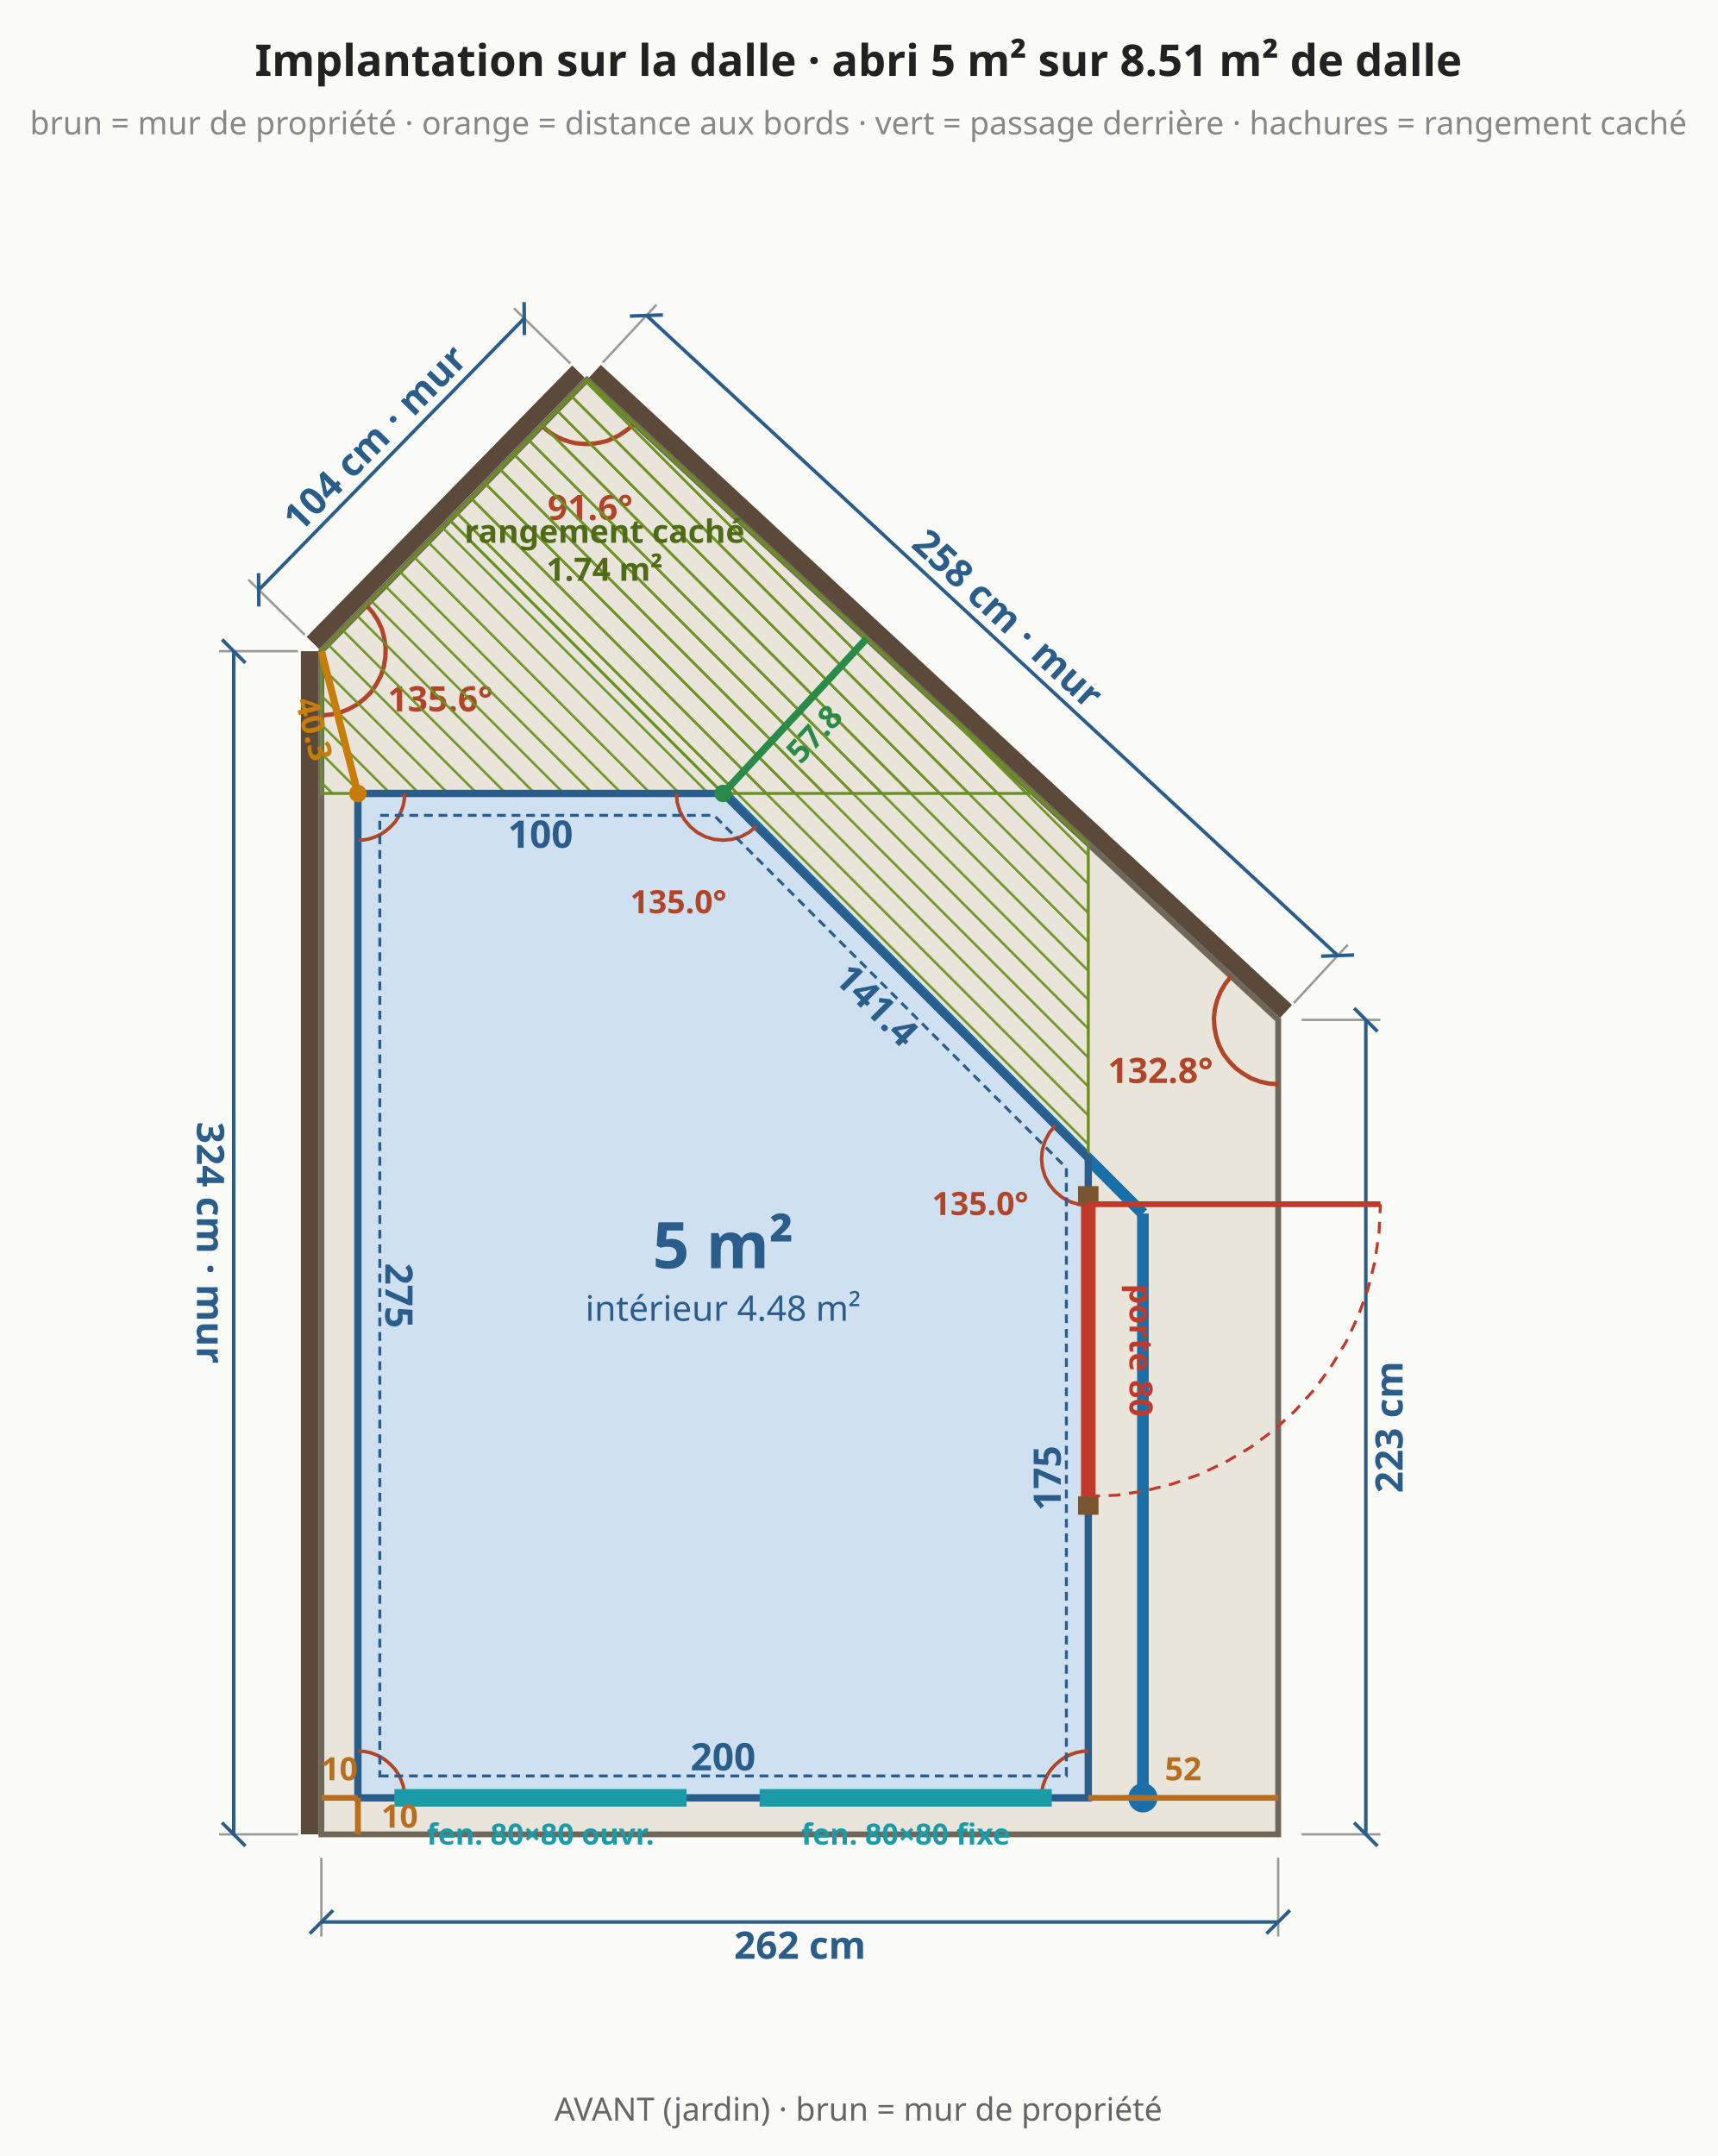
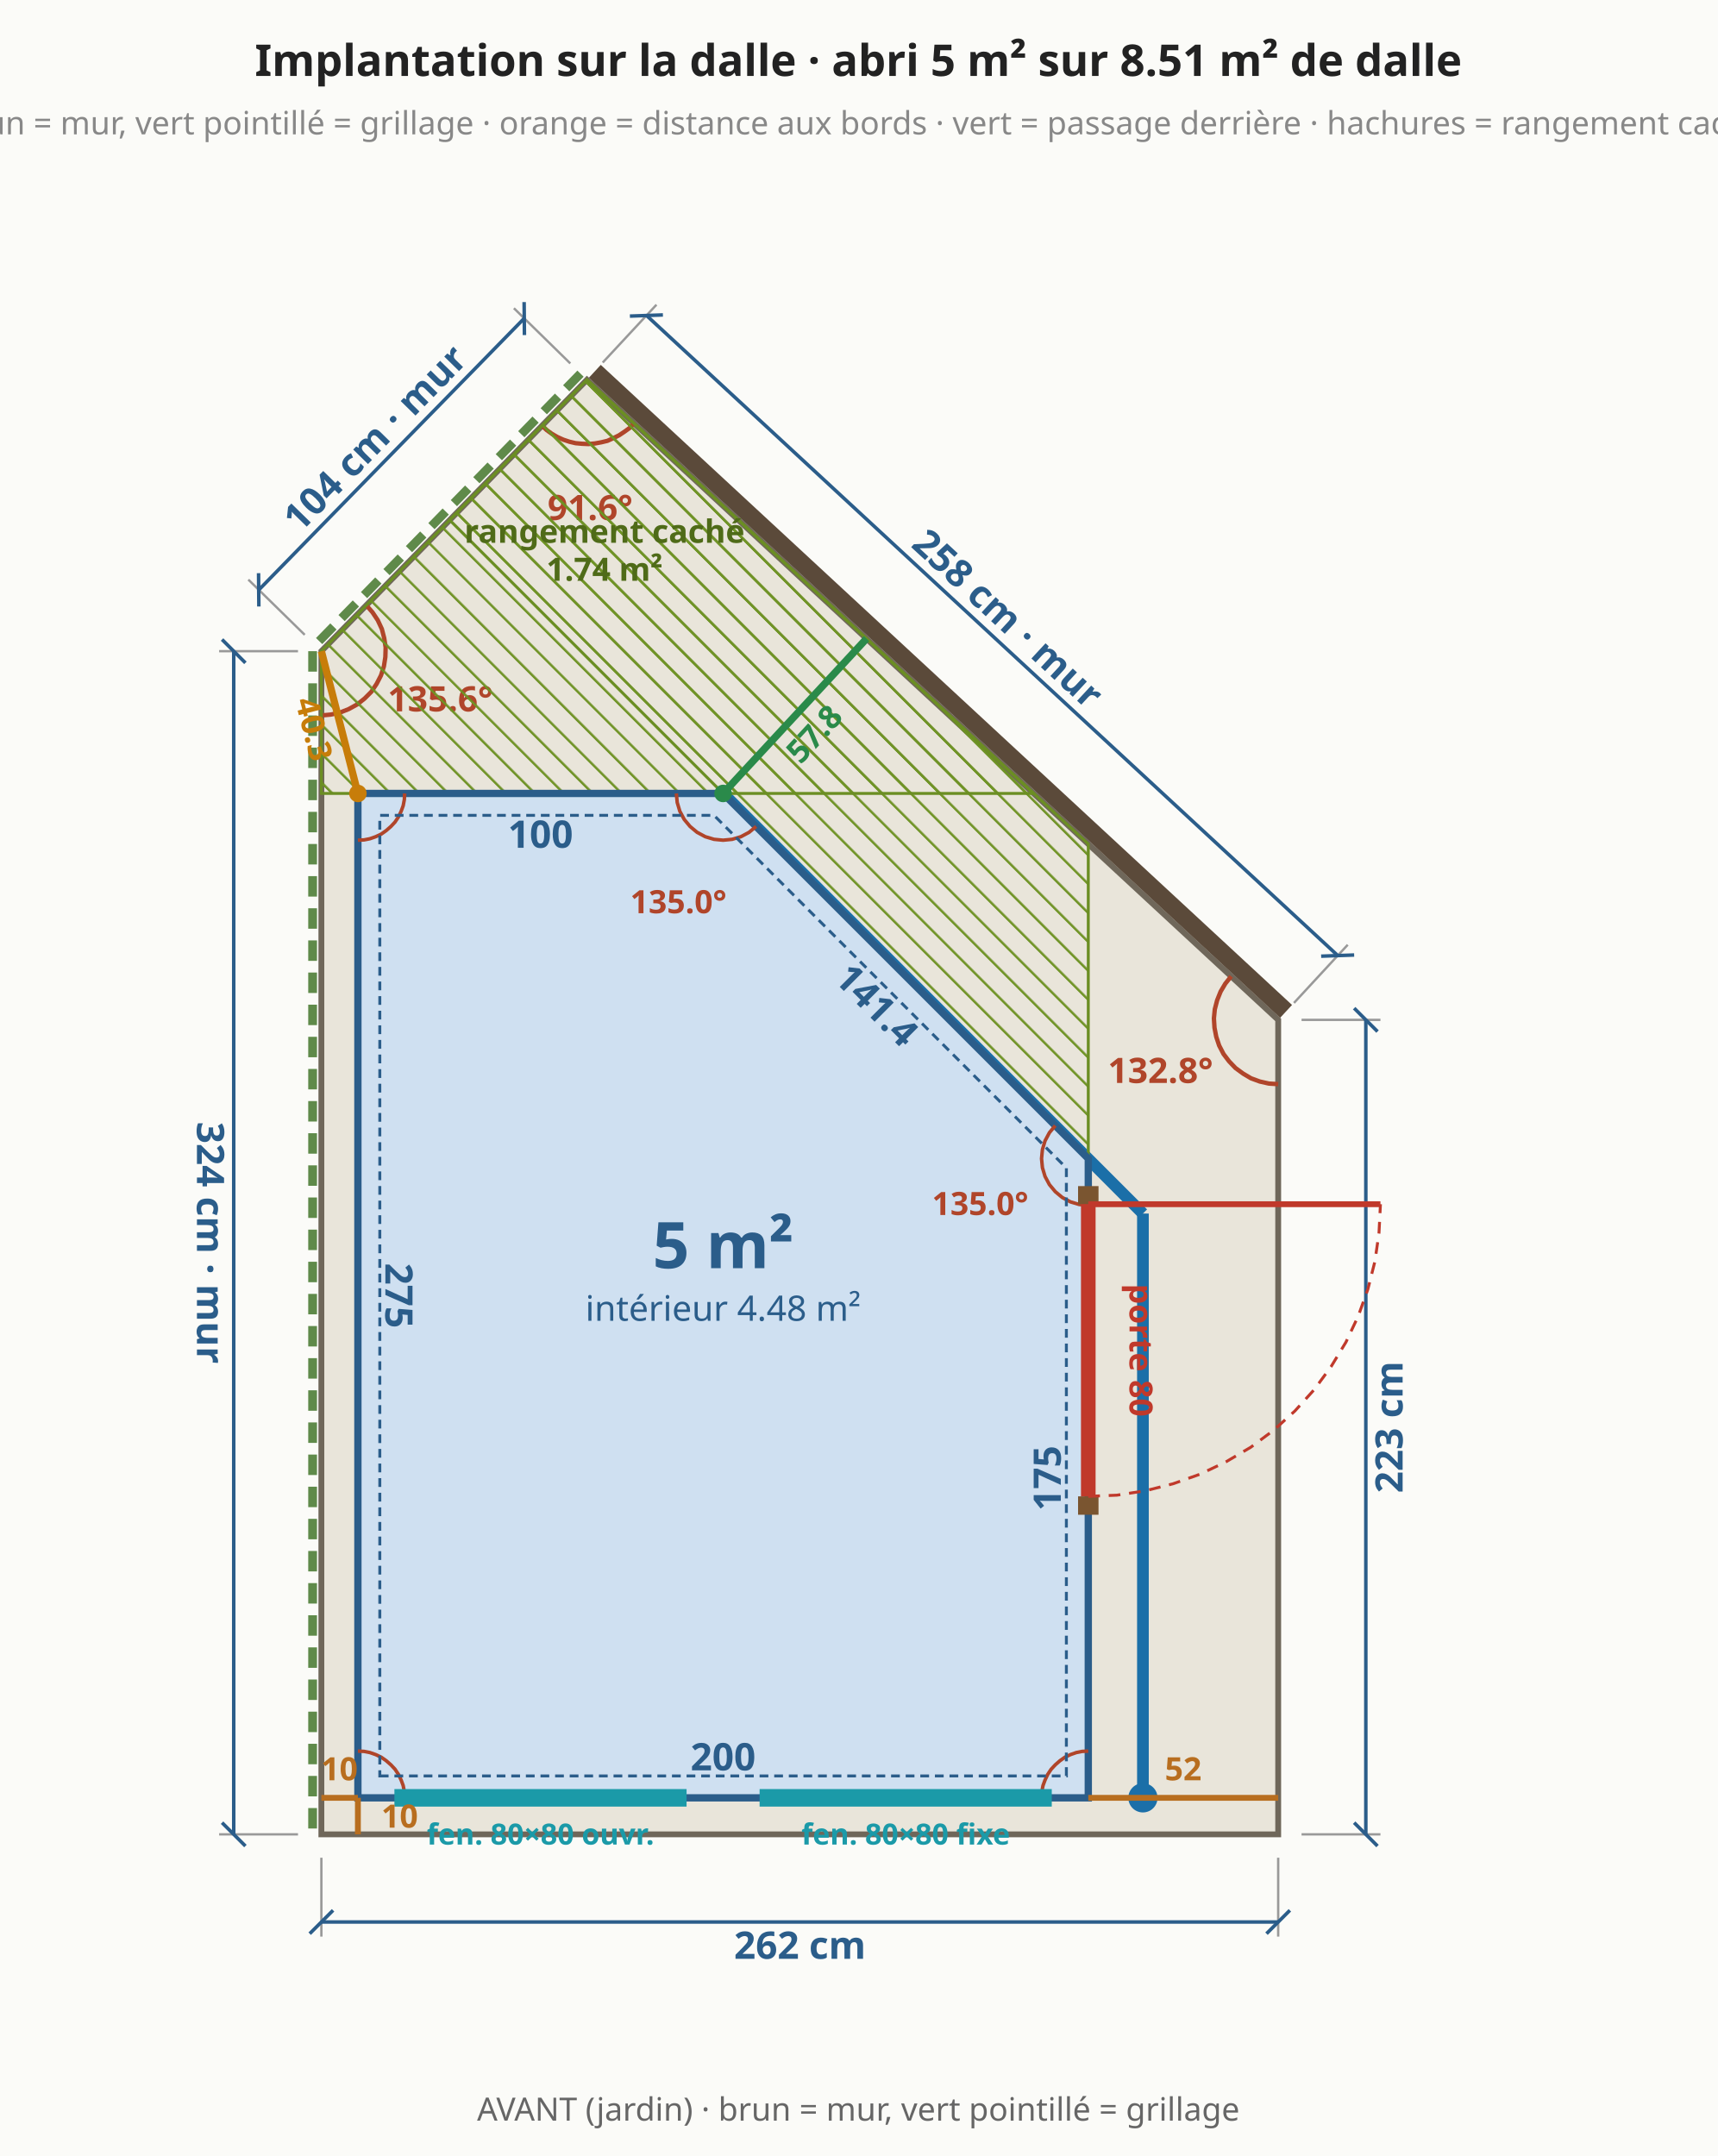
<svg xmlns="http://www.w3.org/2000/svg" viewBox="0 0 588 738" font-family="system-ui,sans-serif" font-size="13">
  <rect width="588" height="738" fill="#fbfbf8" />
  <polygon points="110.0,627.9 437.5,627.9 437.5,349.1 200.9,130.0 110.0,222.9" fill="#e9e5da" stroke="#6f675a" stroke-width="2" />
  <line x1="110.0" y1="635.9" x2="110.0" y2="662.9" stroke="#999" stroke-width="0.8" />
  <line x1="437.5" y1="635.9" x2="437.5" y2="662.9" stroke="#999" stroke-width="0.8" />
  <line x1="110.0" y1="657.9" x2="437.5" y2="657.9" stroke="#2b5d8a" stroke-width="1.2" />
  <line x1="106.0" y1="661.9" x2="114.0" y2="653.9" stroke="#2b5d8a" stroke-width="1.2" />
  <line x1="433.5" y1="661.9" x2="441.5" y2="653.9" stroke="#2b5d8a" stroke-width="1.2" />
  <text x="273.8" y="665.9" text-anchor="middle" dominant-baseline="middle" fill="#2b5d8a" font-size="13" font-weight="bold" transform="rotate(0.0 273.8 665.9)">262 cm</text>
  <line x1="445.5" y1="627.9" x2="472.5" y2="627.9" stroke="#999" stroke-width="0.8" />
  <line x1="445.5" y1="349.1" x2="472.5" y2="349.1" stroke="#999" stroke-width="0.8" />
  <line x1="467.5" y1="627.9" x2="467.5" y2="349.1" stroke="#2b5d8a" stroke-width="1.2" />
  <line x1="471.5" y1="631.9" x2="463.5" y2="623.9" stroke="#2b5d8a" stroke-width="1.2" />
  <line x1="471.5" y1="353.1" x2="463.5" y2="345.1" stroke="#2b5d8a" stroke-width="1.2" />
  <text x="475.5" y="488.5" text-anchor="middle" dominant-baseline="middle" fill="#2b5d8a" font-size="13" font-weight="bold" transform="rotate(-90.0 475.5 488.5)">223 cm</text>
  <line x1="440.2" y1="346.2" x2="203.6" y2="127.1" stroke="#5b4a3a" stroke-width="6" />
  <line x1="442.9" y1="343.3" x2="461.3" y2="323.4" stroke="#999" stroke-width="0.8" />
  <line x1="206.3" y1="124.1" x2="224.7" y2="104.3" stroke="#999" stroke-width="0.8" />
  <line x1="457.9" y1="327.1" x2="221.3" y2="108.0" stroke="#2b5d8a" stroke-width="1.2" />
  <line x1="463.5" y1="326.9" x2="452.2" y2="327.3" stroke="#2b5d8a" stroke-width="1.2" />
  <line x1="226.9" y1="107.8" x2="215.6" y2="108.2" stroke="#2b5d8a" stroke-width="1.2" />
  <text x="345.0" y="211.7" text-anchor="middle" dominant-baseline="middle" fill="#2b5d8a" font-size="13" font-weight="bold" transform="rotate(42.8 345.0 211.7)">258 cm · mur</text>
-   <line x1="198.0" y1="127.2" x2="107.1" y2="220.1" stroke="#5b4a3a" stroke-width="6" />
+   <line x1="198.7" y1="127.9" x2="107.9" y2="220.8" stroke="#5f8a4a" stroke-width="3" stroke-dasharray="7 4" />
  <line x1="195.2" y1="124.4" x2="175.9" y2="105.5" stroke="#999" stroke-width="0.8" />
  <line x1="104.3" y1="217.3" x2="85.0" y2="198.4" stroke="#999" stroke-width="0.8" />
  <line x1="179.4" y1="109.0" x2="88.6" y2="201.9" stroke="#2b5d8a" stroke-width="1.2" />
  <line x1="179.4" y1="103.4" x2="179.5" y2="114.7" stroke="#2b5d8a" stroke-width="1.2" />
  <line x1="88.5" y1="196.2" x2="88.6" y2="207.6" stroke="#2b5d8a" stroke-width="1.2" />
  <text x="128.3" y="149.9" text-anchor="middle" dominant-baseline="middle" fill="#2b5d8a" font-size="13" font-weight="bold" transform="rotate(-45.6 128.3 149.9)">104 cm · mur</text>
-   <line x1="106.0" y1="222.9" x2="106.0" y2="627.9" stroke="#5b4a3a" stroke-width="6" />
+   <line x1="107.0" y1="222.9" x2="107.0" y2="627.9" stroke="#5f8a4a" stroke-width="3" stroke-dasharray="7 4" />
  <line x1="102.0" y1="222.9" x2="75.0" y2="222.9" stroke="#999" stroke-width="0.8" />
  <line x1="102.0" y1="627.9" x2="75.0" y2="627.9" stroke="#999" stroke-width="0.8" />
  <line x1="80.0" y1="222.9" x2="80.0" y2="627.9" stroke="#2b5d8a" stroke-width="1.2" />
  <line x1="76.0" y1="218.9" x2="84.0" y2="226.9" stroke="#2b5d8a" stroke-width="1.2" />
  <line x1="76.0" y1="623.9" x2="84.0" y2="631.9" stroke="#2b5d8a" stroke-width="1.2" />
  <text x="72.0" y="425.4" text-anchor="middle" dominant-baseline="middle" fill="#2b5d8a" font-size="13" font-weight="bold" transform="rotate(90.0 72.0 425.4)">324 cm · mur</text>
  <polyline points="421.4,334.2 419.4,336.7 417.8,339.4 416.6,342.4 415.8,345.5 415.5,348.6 415.7,351.8 416.3,354.9 417.3,357.9 418.8,360.8 420.7,363.3 422.9,365.6 425.5,367.5 428.2,369.1 431.2,370.2 434.3,370.9 437.5,371.1" fill="none" stroke="#b0452a" stroke-width="1.5" />
  <text x="397.2" y="370.7" text-anchor="middle" fill="#b0452a" font-size="12" font-weight="bold">132.8°</text>
  <polyline points="185.5,145.7 187.1,147.2 188.9,148.5 190.8,149.6 192.8,150.5 194.9,151.2 197.0,151.7 199.2,151.9 201.4,152.0 203.6,151.8 205.8,151.4 207.9,150.9 209.9,150.0 211.9,149.0 213.7,147.8 215.5,146.5 217.0,144.9" fill="none" stroke="#b0452a" stroke-width="1.5" />
  <text x="202.0" y="178.0" text-anchor="middle" fill="#b0452a" font-size="12" font-weight="bold">91.6°</text>
  <polyline points="110.0,244.9 113.2,244.6 116.4,243.9 119.4,242.7 122.3,241.1 124.8,239.1 127.1,236.8 128.9,234.1 130.4,231.2 131.4,228.1 131.9,224.9 132.0,221.6 131.5,218.4 130.7,215.3 129.3,212.3 127.5,209.6 125.4,207.2" fill="none" stroke="#b0452a" stroke-width="1.5" />
  <text x="150.7" y="243.5" text-anchor="middle" fill="#b0452a" font-size="12" font-weight="bold">135.6°</text>
  <polygon points="122.5,615.4 391.2,615.4 391.2,415.4 247.5,271.6 122.5,271.6" fill="none" stroke="#7a6f5a" stroke-width="1.2" stroke-dasharray="6 4" />
  <line x1="391.2" y1="615.4" x2="391.2" y2="415.4" stroke="#1b6fa8" stroke-width="4" />
  <line x1="391.2" y1="415.4" x2="247.5" y2="271.6" stroke="#1b6fa8" stroke-width="4" />
  <circle cx="391.2" cy="615.4" r="5" fill="#1b6fa8" />
  <defs>
    <pattern id="cache" width="7" height="7" patternUnits="userSpaceOnUse" patternTransform="rotate(-45)">
      <line x1="0" y1="0" x2="0" y2="7" stroke="#6b8e23" stroke-width="1.6" />
    </pattern>
  </defs>
  <polygon points="372.5,288.9 200.9,130.0 153.9,178.0 372.5,396.6" fill="url(#cache)" stroke="#6b8e23" stroke-width="1" />
  <polygon points="353.8,271.6 200.9,130.0 110.0,222.9 110.0,271.6" fill="url(#cache)" stroke="#6b8e23" stroke-width="1" />
  <text x="206.9" y="185.8" text-anchor="middle" fill="#4f6b18" font-size="11" font-weight="bold">rangement caché</text>
  <text x="206.9" y="198.8" text-anchor="middle" fill="#4f6b18" font-size="11" font-weight="bold">1.74 m²</text>
  <polygon points="122.5,615.4 372.5,615.4 372.5,396.6 247.5,271.6 122.5,271.6" fill="#cfe0f1" stroke="#2b5d8a" stroke-width="2.5" />
  <text x="247.5" y="601.4" text-anchor="middle" dominant-baseline="middle" fill="#2b5d8a" font-size="13" font-weight="bold" transform="rotate(0.0 247.5 601.4)">200</text>
  <text x="358.5" y="506.0" text-anchor="middle" dominant-baseline="middle" fill="#2b5d8a" font-size="13" font-weight="bold" transform="rotate(-90.0 358.5 506.0)">175</text>
  <text x="300.1" y="344.0" text-anchor="middle" dominant-baseline="middle" fill="#2b5d8a" font-size="13" font-weight="bold" transform="rotate(45.0 300.1 344.0)">141.4</text>
  <text x="185.0" y="285.6" text-anchor="middle" dominant-baseline="middle" fill="#2b5d8a" font-size="13" font-weight="bold" transform="rotate(0.0 185.0 285.6)">100</text>
  <text x="136.5" y="443.5" text-anchor="middle" dominant-baseline="middle" fill="#2b5d8a" font-size="13" font-weight="bold" transform="rotate(90.0 136.5 443.5)">275</text>
  <polyline points="138.5,615.4 138.4,613.3 138.0,611.2 137.3,609.3 136.4,607.4 135.2,605.6 133.8,604.1 132.2,602.7 130.5,601.5 128.6,600.6 126.6,599.9 124.6,599.5 122.5,599.4" fill="none" stroke="#b0452a" stroke-width="1.2" />
  <polyline points="372.5,599.4 370.4,599.5 368.4,599.9 366.4,600.6 364.5,601.5 362.8,602.7 361.2,604.1 359.8,605.6 358.6,607.4 357.7,609.3 357.0,611.2 356.6,613.3 356.5,615.4" fill="none" stroke="#b0452a" stroke-width="1.2" />
  <polyline points="361.2,385.3 359.2,387.7 357.7,390.5 356.8,393.5 356.5,396.6 356.8,399.7 357.7,402.7 359.2,405.5 361.2,407.9 363.6,409.9 366.4,411.4 369.4,412.3 372.5,412.6" fill="none" stroke="#b0452a" stroke-width="1.2" />
  <text x="335.5" y="415.9" text-anchor="middle" fill="#b0452a" font-size="11" font-weight="bold">135.0°</text>
  <polyline points="231.5,271.6 231.8,274.7 232.7,277.7 234.2,280.5 236.2,282.9 238.6,284.9 241.4,286.4 244.4,287.3 247.5,287.6 250.6,287.3 253.6,286.4 256.4,284.9 258.8,282.9" fill="none" stroke="#b0452a" stroke-width="1.2" />
  <text x="232.2" y="312.6" text-anchor="middle" fill="#b0452a" font-size="11" font-weight="bold">135.0°</text>
  <polyline points="122.5,287.6 124.6,287.5 126.6,287.1 128.6,286.4 130.5,285.5 132.2,284.3 133.8,282.9 135.2,281.4 136.4,279.6 137.3,277.7 138.0,275.8 138.4,273.7 138.5,271.6" fill="none" stroke="#b0452a" stroke-width="1.2" />
  <line x1="135.0" y1="615.4" x2="235.0" y2="615.4" stroke="#1b9aa8" stroke-width="6" />
  <text x="185.0" y="631.4" text-anchor="middle" fill="#1b9aa8" font-size="10" font-weight="bold">fen. 80×80 ouvr.</text>
  <line x1="260.0" y1="615.4" x2="360.0" y2="615.4" stroke="#1b9aa8" stroke-width="6" />
  <text x="310.0" y="631.4" text-anchor="middle" fill="#1b9aa8" font-size="10" font-weight="bold">fen. 80×80 fixe</text>
  <line x1="372.5" y1="518.5" x2="372.5" y2="512.2" stroke="#7a5530" stroke-width="7" />
  <line x1="372.5" y1="412.2" x2="372.5" y2="406.0" stroke="#7a5530" stroke-width="7" />
  <line x1="372.5" y1="512.2" x2="372.5" y2="412.2" stroke="#c0392b" stroke-width="5" />
  <line x1="372.5" y1="412.2" x2="472.5" y2="412.2" stroke="#c0392b" stroke-width="2" />
  <polyline points="372.5,512.2 382.3,511.8 392.0,510.3 401.5,507.9 410.8,504.6 419.6,500.4 428.1,495.4 435.9,489.6 443.2,483.0 449.8,475.7 455.6,467.8 460.7,459.4 464.9,450.5 468.2,441.3 470.6,431.8 472.0,422.1 472.5,412.2" fill="none" stroke="#c0392b" stroke-width="1" stroke-dasharray="4 3" />
  <text x="390.5" y="462.2" text-anchor="middle" dominant-baseline="middle" fill="#c0392b" font-size="11" font-weight="bold" transform="rotate(90.0 390.5 462.2)">porte 80</text>
  <line x1="247.5" y1="271.6" x2="296.6" y2="218.6" stroke="#2a8a4a" stroke-width="2.5" />
  <circle cx="247.5" cy="271.6" r="3" fill="#2a8a4a" />
  <text x="278.7" y="251.2" text-anchor="middle" dominant-baseline="middle" fill="#2a8a4a" font-size="11" font-weight="bold" transform="rotate(-47.2 278.7 251.2)">57.8</text>
  <line x1="122.5" y1="271.6" x2="110.0" y2="222.9" stroke="#c77d0a" stroke-width="2.5" />
  <circle cx="122.5" cy="271.6" r="3" fill="#c77d0a" />
  <text x="107.5" y="249.5" text-anchor="middle" dominant-baseline="middle" fill="#c77d0a" font-size="11" font-weight="bold" transform="rotate(75.6 107.5 249.5)">40.3</text>
  <text x="247.5" y="434.1" text-anchor="middle" fill="#2b5d8a" font-size="22" font-weight="bold">5 m²</text>
  <text x="247.5" y="452.1" text-anchor="middle" fill="#2b5d8a" font-size="12" font-weight="normal">intérieur 4.48 m²</text>
  <polygon points="130.0,607.9 365.0,607.9 365.0,399.8 244.4,279.1 130.0,279.1" fill="none" stroke="#2b5d8a" stroke-width="1" stroke-dasharray="3 2" />
  <line x1="122.5" y1="615.4" x2="122.5" y2="627.9" stroke="#b86e1f" stroke-width="2" />
  <text x="130.5" y="625.6" text-anchor="start" fill="#b86e1f" font-size="11" font-weight="bold">10</text>
  <line x1="372.5" y1="615.4" x2="437.5" y2="615.4" stroke="#b86e1f" stroke-width="2" />
  <text x="405.0" y="609.4" text-anchor="middle" fill="#b86e1f" font-size="11" font-weight="bold">52</text>
  <line x1="122.5" y1="615.4" x2="110.0" y2="615.4" stroke="#b86e1f" stroke-width="2" />
  <text x="116.2" y="609.4" text-anchor="middle" fill="#b86e1f" font-size="11" font-weight="bold">10</text>
  <text x="293.8" y="26.0" text-anchor="middle" fill="#222" font-size="15" font-weight="bold">Implantation sur la dalle · abri 5 m² sur 8.51 m² de dalle</text>
-   <text x="293.8" y="46.0" text-anchor="middle" fill="#888" font-size="11" font-weight="normal">brun = mur de propriété · orange = distance aux bords · vert = passage derrière · hachures = rangement caché</text>
-   <text x="293.8" y="725.9" text-anchor="middle" fill="#666" font-size="11" font-weight="normal">AVANT (jardin) · brun = mur de propriété</text>
+   <text x="293.8" y="46.0" text-anchor="middle" fill="#888" font-size="11" font-weight="normal">brun = mur, vert pointillé = grillage · orange = distance aux bords · vert = passage derrière · hachures = rangement caché</text>
+   <text x="293.8" y="725.9" text-anchor="middle" fill="#666" font-size="11" font-weight="normal">AVANT (jardin) · brun = mur, vert pointillé = grillage</text>
</svg>
